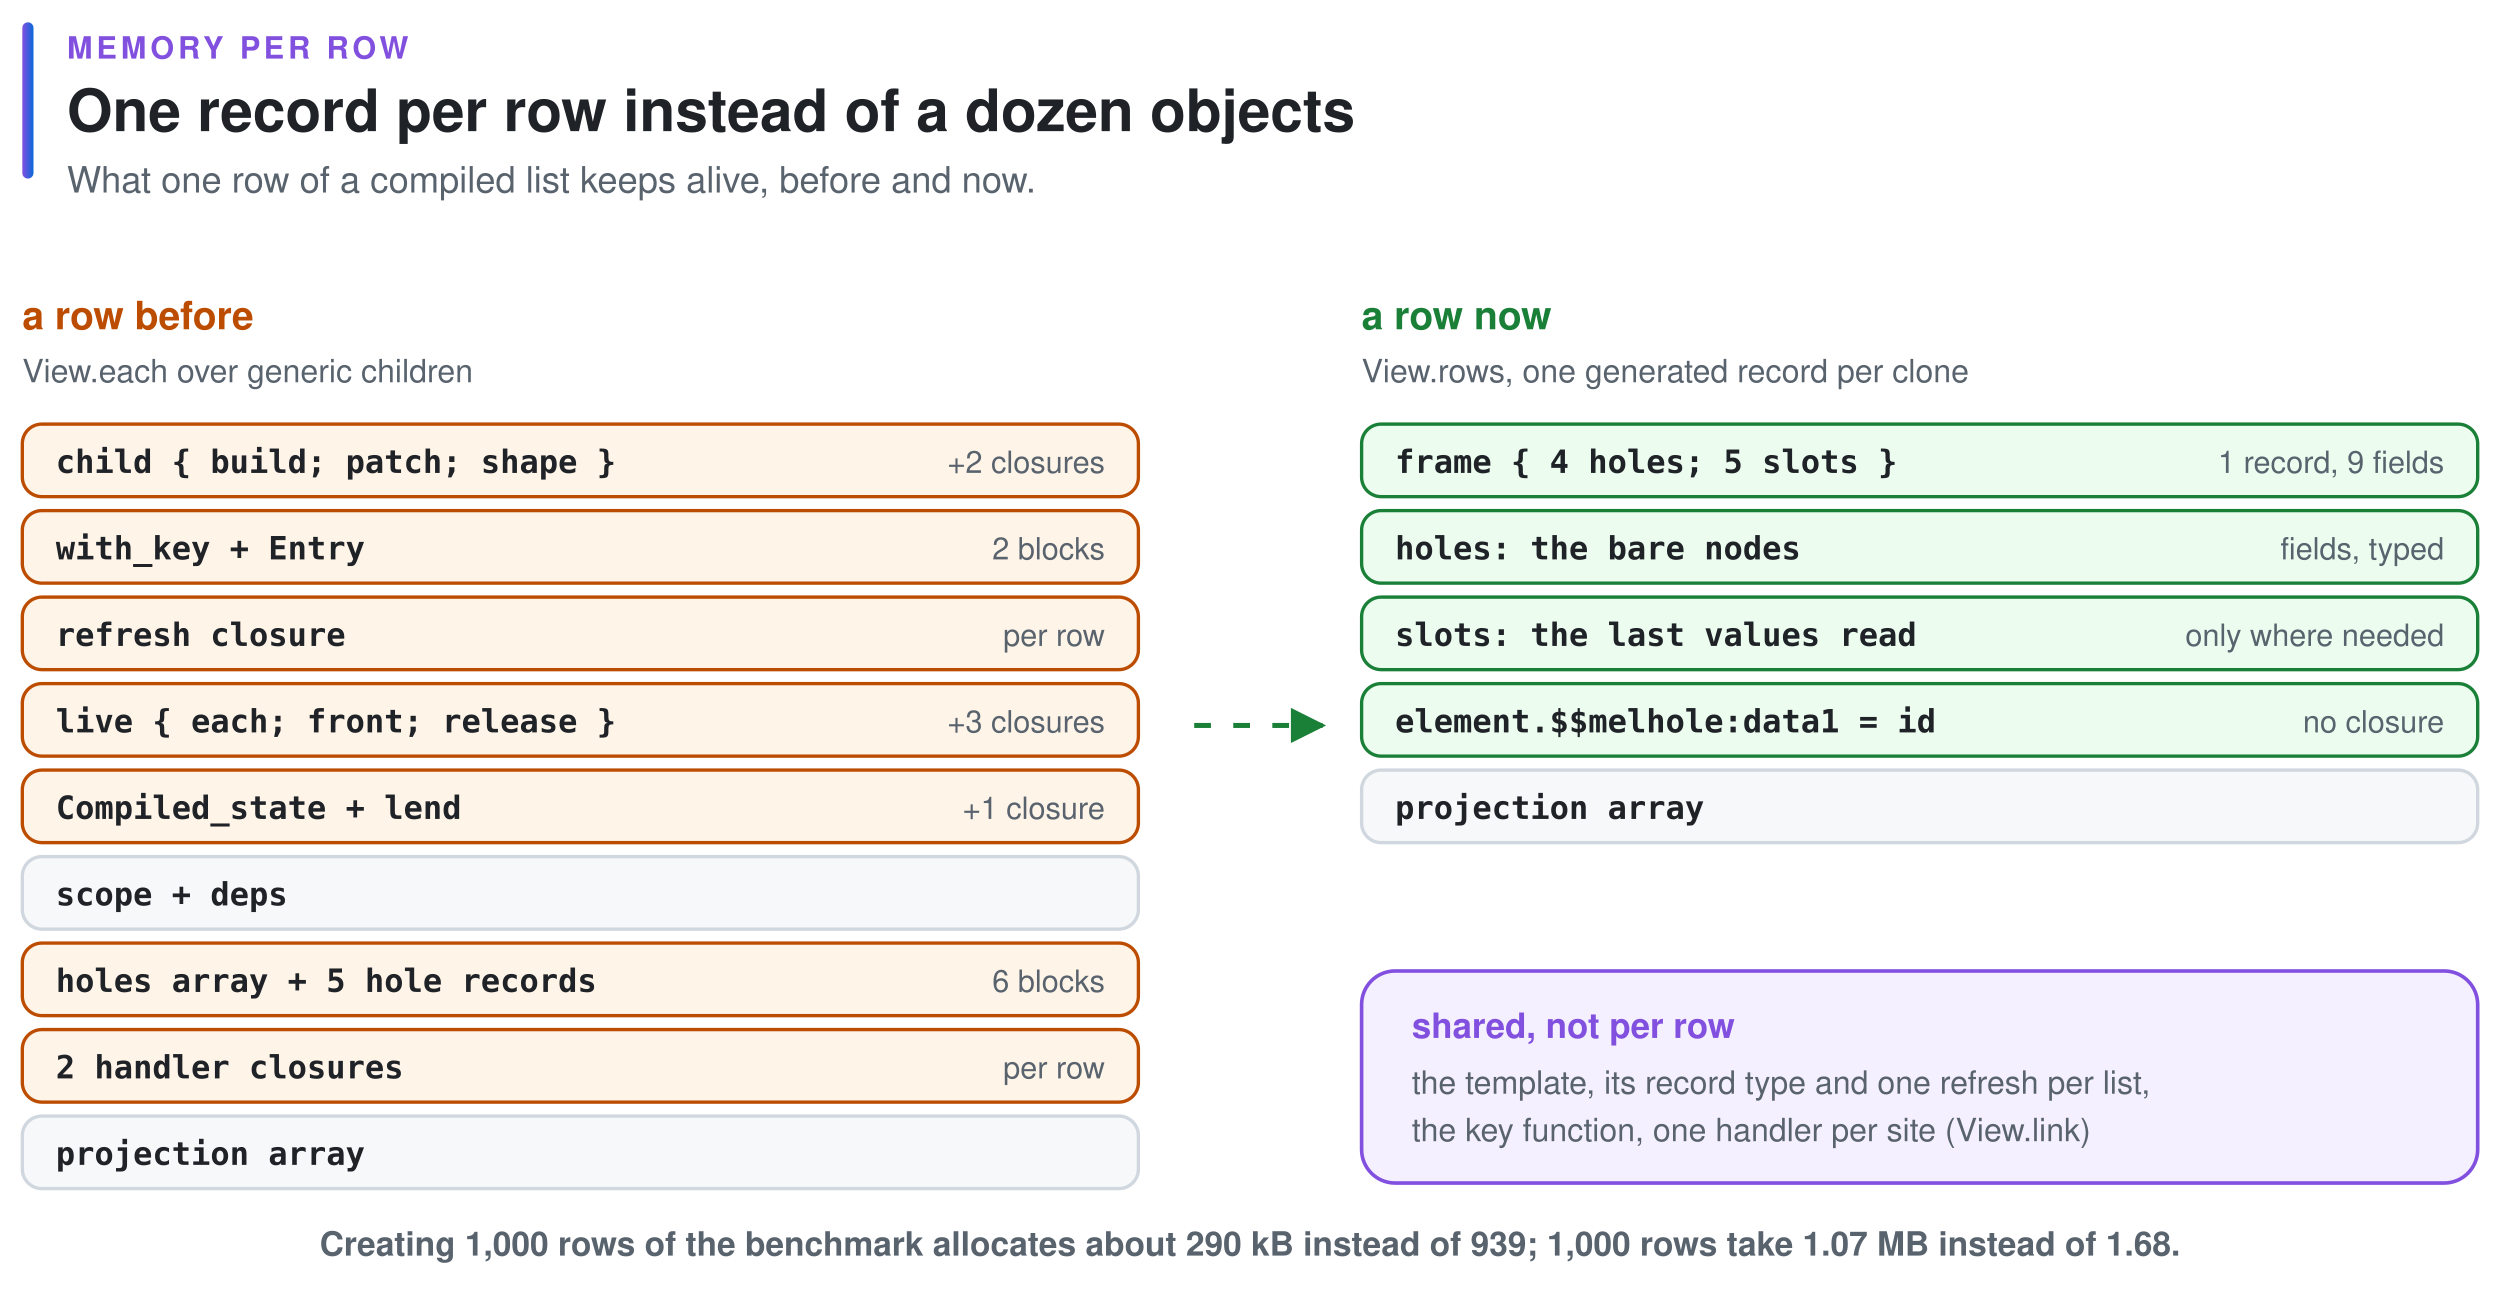
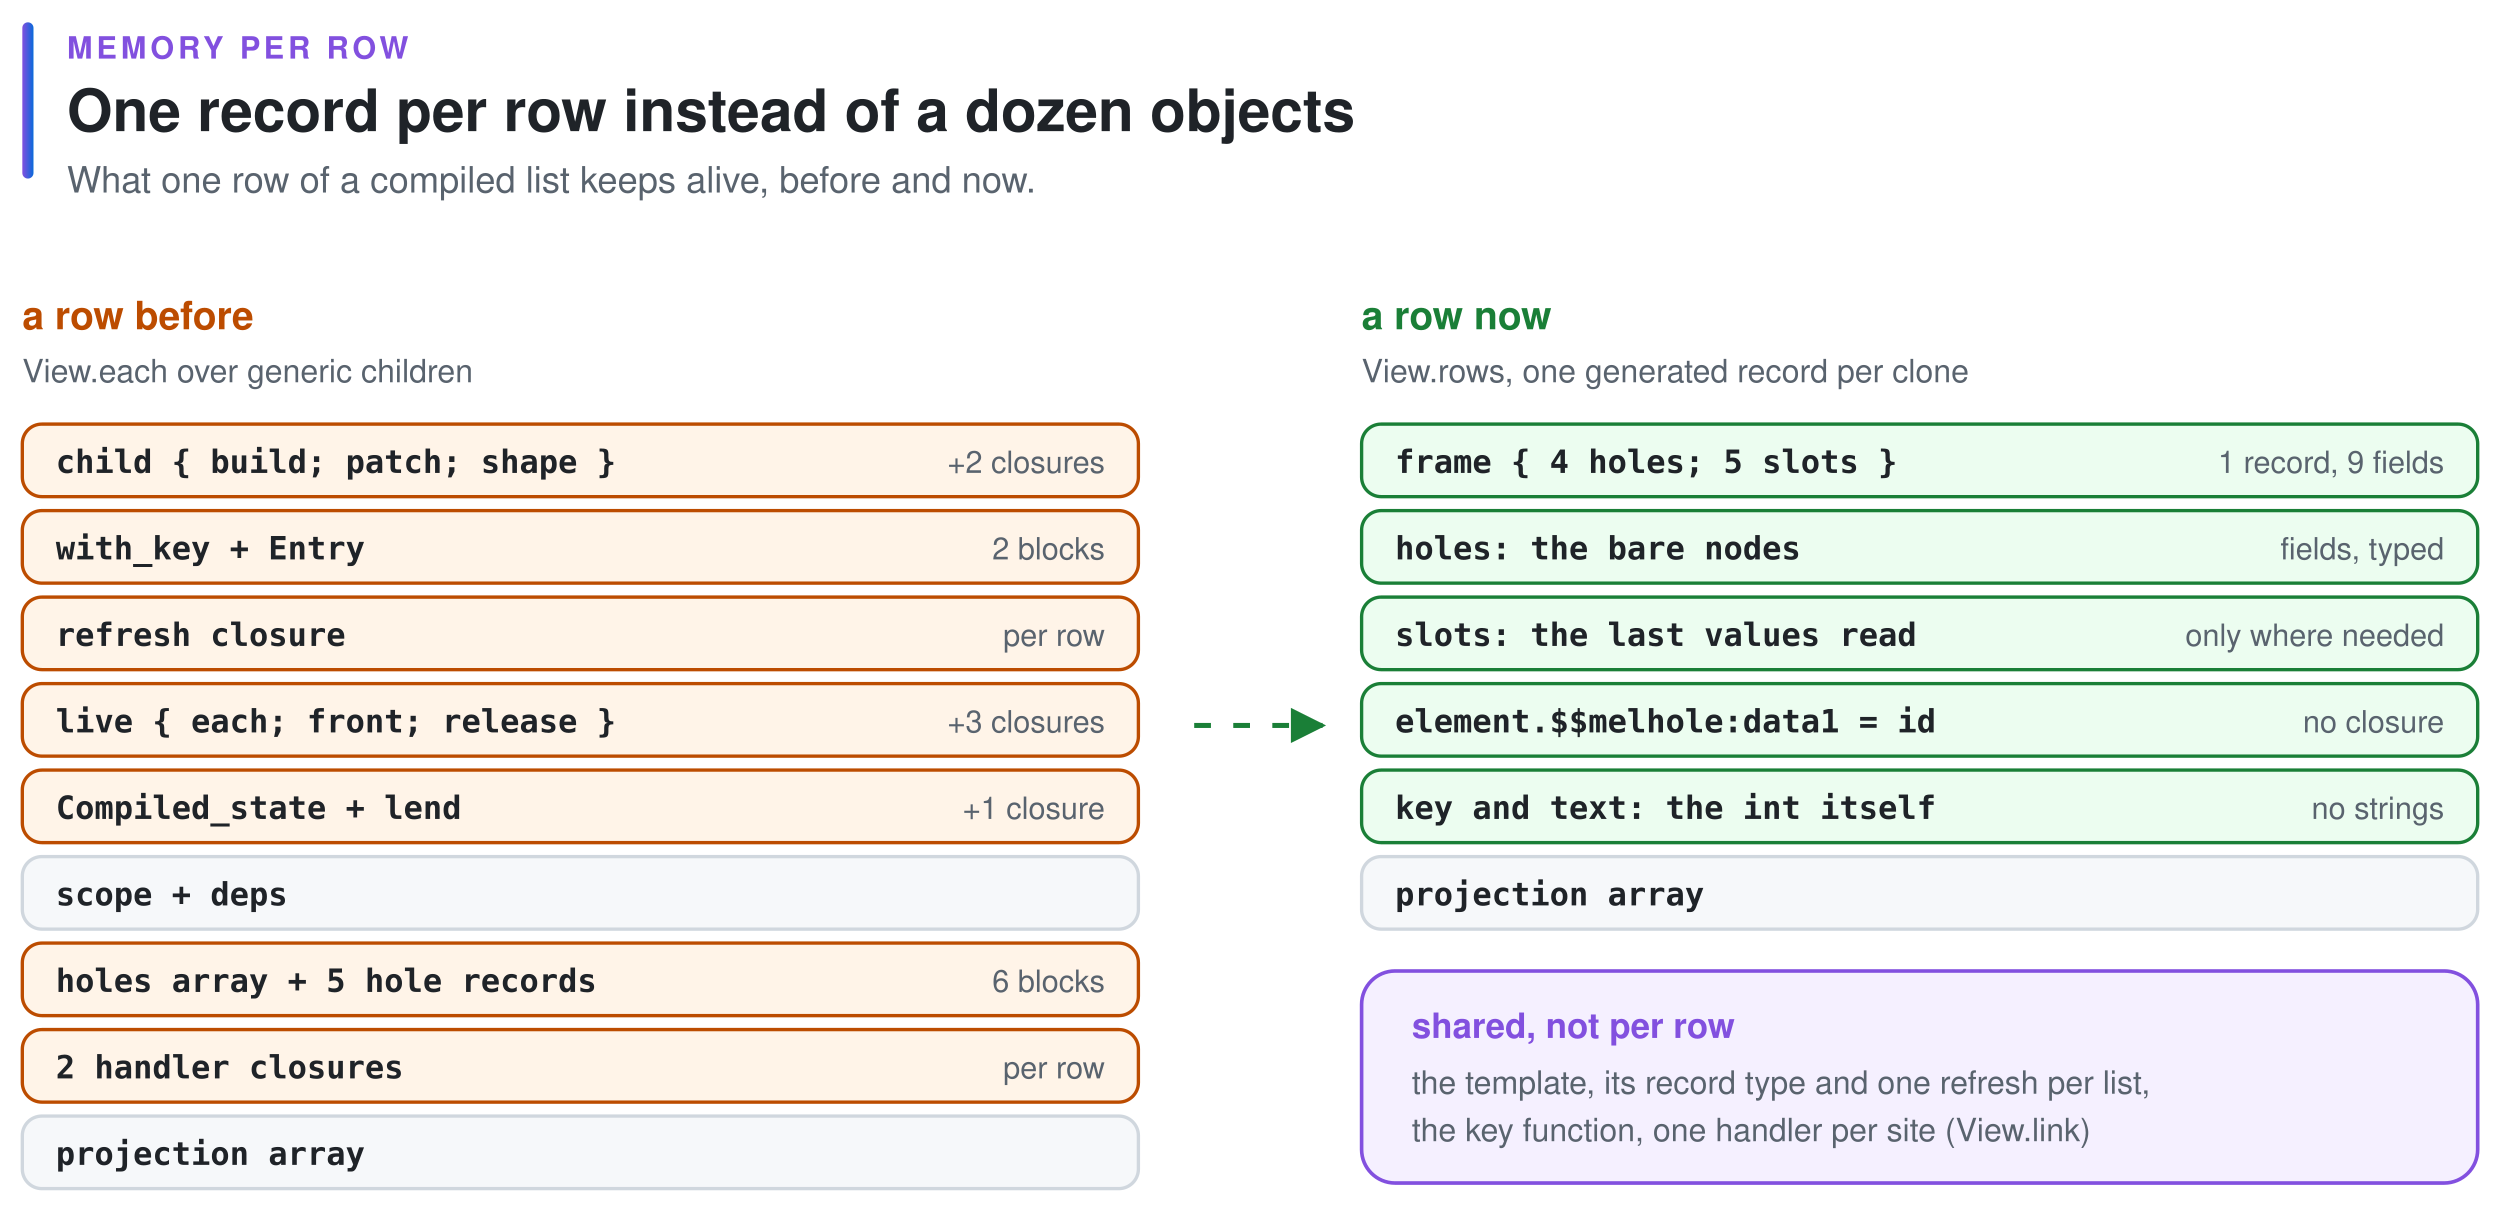
- <svg xmlns="http://www.w3.org/2000/svg" viewBox="-8 -8 896 466" width="896" height="466" role="img" aria-label="One record per row instead of a dozen objects. What one row of a compiled list keeps alive, before and now. What one row of a compiled list holds. Before: a child description with build and patch closures, a with_key wrapper, a refresh closure, a mounted child with three closures, a compiled state with a lend closure, a scope with its deps, a holes array with five hole records, two handler closures and a projection array. Now: one record per row, a frame the compiler generates for the template, with the row's 4 hole nodes and 5 slots for the last values read, only where a value needs one; the handler data as a property of the element, and the projection array. The template, its record type, one refresh per list, the key function and one handler per site are shared. Creating 1,000 rows allocates about 290 kB instead of 939, and 1,000 rows take 1.07 MB instead of 1.68">
+ <svg xmlns="http://www.w3.org/2000/svg" viewBox="-8 -8 896 440" width="896" height="440" role="img" aria-label="One record per row instead of a dozen objects. What one row of a compiled list keeps alive, before and now. What one row of a compiled list holds. Before: a child description with build and patch closures, a with_key wrapper, a refresh closure, a mounted child with three closures, a compiled state with a lend closure, a scope with its deps, a holes array with five hole records, two handler closures and a projection array. Now: one record per row, a frame the compiler generates for the template, with the row's 4 hole nodes and 5 slots for the last values read, only where a value needs one; the handler data as a property of the element, the key and the number text as the int itself, with no string made, and the projection array. The template, its record type, one refresh per list, the key function and one handler per site are shared">
  <style>text { font-family: -apple-system, BlinkMacSystemFont, 'Segoe UI', Helvetica, Arial, sans-serif; fill: #1f2328; }.mono { font-family: ui-monospace, SFMono-Regular, Menlo, Consolas, monospace; white-space: pre; }.muted { fill: #59636e; } .faint { fill: #8c959f; }.accent { fill: #8250df; } .green { fill: #1a7f37; }.orange { fill: #bc4c00; } .blue { fill: #0969da; }.flow { stroke-dasharray: 6 8; animation: flow 1.1s linear infinite; }@keyframes flow { to { stroke-dashoffset: -28; } }.pulse { animation: pulse 2.2s ease-in-out infinite; }@keyframes pulse { 0%, 100% { opacity: 1; } 50% { opacity: 0.35; } }@media (prefers-reduced-motion: reduce) { .flow, .pulse { animation: none; } }</style>
  <defs>
    <marker id="arrow-muted" viewBox="0 0 10 10" refX="9" refY="5" markerWidth="7" markerHeight="7" orient="auto-start-reverse">
      <path d="M0,0 L10,5 L0,10 z" fill="#59636e" />
    </marker>
    <marker id="arrow-accent" viewBox="0 0 10 10" refX="9" refY="5" markerWidth="7" markerHeight="7" orient="auto-start-reverse">
      <path d="M0,0 L10,5 L0,10 z" fill="#8250df" />
    </marker>
    <marker id="arrow-green" viewBox="0 0 10 10" refX="9" refY="5" markerWidth="7" markerHeight="7" orient="auto-start-reverse">
      <path d="M0,0 L10,5 L0,10 z" fill="#1a7f37" />
    </marker>
    <marker id="arrow-orange" viewBox="0 0 10 10" refX="9" refY="5" markerWidth="7" markerHeight="7" orient="auto-start-reverse">
      <path d="M0,0 L10,5 L0,10 z" fill="#bc4c00" />
    </marker>
    <marker id="arrow-blue" viewBox="0 0 10 10" refX="9" refY="5" markerWidth="7" markerHeight="7" orient="auto-start-reverse">
      <path d="M0,0 L10,5 L0,10 z" fill="#0969da" />
    </marker>
    <filter id="lift" x="-5%" y="-5%" width="110%" height="125%">
      <feDropShadow dx="0" dy="2" stdDeviation="3" flood-color="#1f2328" flood-opacity="0.10" />
    </filter>
    <linearGradient id="glow" x1="0" y1="0" x2="1" y2="0">
      <stop offset="0" stop-color="#8250df" />
      <stop offset="1" stop-color="#0969da" />
    </linearGradient>
  </defs>
  <rect x="0" y="0" width="4" height="56" rx="2" fill="url(#glow)" />
  <text letter-spacing="1.4" x="16" y="13" font-size="11" xml:space="preserve" class="accent" font-weight="800">MEMORY PER ROW</text>
  <text x="16" y="39" font-size="21" xml:space="preserve" font-weight="800">One record per row instead of a dozen objects</text>
  <text x="16" y="61" font-size="13" xml:space="preserve" class="muted">What one row of a compiled list keeps alive, before and now.</text>
  <line x1="0" y1="76" x2="880" y2="76" stroke="url(#glow)" stroke-width="1.2" opacity="0.35" />
  <g transform="translate(0 92)">
    <text x="0" y="18" font-size="14" xml:space="preserve" class="orange" font-weight="700">a row before</text>
    <text x="0" y="37" font-size="11.5" xml:space="preserve" class="muted">View.each over generic children</text>
    <rect x="0" y="52" width="400" height="26" rx="7" fill="#fff4e8" stroke="#bc4c00" stroke-width="1.2" />
    <text x="12" y="69.5" font-size="11.5" xml:space="preserve" class="mono" font-weight="600">child { build; patch; shape }</text>
    <text x="388" y="69.5" font-size="11" xml:space="preserve" class="muted" text-anchor="end">+2 closures</text>
    <rect x="0" y="83" width="400" height="26" rx="7" fill="#fff4e8" stroke="#bc4c00" stroke-width="1.2" />
    <text x="12" y="100.5" font-size="11.5" xml:space="preserve" class="mono" font-weight="600">with_key + Entry</text>
    <text x="388" y="100.5" font-size="11" xml:space="preserve" class="muted" text-anchor="end">2 blocks</text>
    <rect x="0" y="114" width="400" height="26" rx="7" fill="#fff4e8" stroke="#bc4c00" stroke-width="1.2" />
    <text x="12" y="131.5" font-size="11.5" xml:space="preserve" class="mono" font-weight="600">refresh closure</text>
    <text x="388" y="131.5" font-size="11" xml:space="preserve" class="muted" text-anchor="end">per row</text>
    <rect x="0" y="145" width="400" height="26" rx="7" fill="#fff4e8" stroke="#bc4c00" stroke-width="1.2" />
    <text x="12" y="162.5" font-size="11.5" xml:space="preserve" class="mono" font-weight="600">live { each; front; release }</text>
    <text x="388" y="162.5" font-size="11" xml:space="preserve" class="muted" text-anchor="end">+3 closures</text>
    <rect x="0" y="176" width="400" height="26" rx="7" fill="#fff4e8" stroke="#bc4c00" stroke-width="1.2" />
    <text x="12" y="193.5" font-size="11.5" xml:space="preserve" class="mono" font-weight="600">Compiled_state + lend</text>
    <text x="388" y="193.5" font-size="11" xml:space="preserve" class="muted" text-anchor="end">+1 closure</text>
    <rect x="0" y="207" width="400" height="26" rx="7" fill="#f6f8fa" stroke="#d0d7de" stroke-width="1.2" />
    <text x="12" y="224.5" font-size="11.5" xml:space="preserve" class="mono" font-weight="600">scope + deps</text>
    <text x="388" y="224.5" font-size="11" xml:space="preserve" class="muted" text-anchor="end" />
    <rect x="0" y="238" width="400" height="26" rx="7" fill="#fff4e8" stroke="#bc4c00" stroke-width="1.2" />
    <text x="12" y="255.5" font-size="11.5" xml:space="preserve" class="mono" font-weight="600">holes array + 5 hole records</text>
    <text x="388" y="255.5" font-size="11" xml:space="preserve" class="muted" text-anchor="end">6 blocks</text>
    <rect x="0" y="269" width="400" height="26" rx="7" fill="#fff4e8" stroke="#bc4c00" stroke-width="1.2" />
    <text x="12" y="286.5" font-size="11.5" xml:space="preserve" class="mono" font-weight="600">2 handler closures</text>
    <text x="388" y="286.5" font-size="11" xml:space="preserve" class="muted" text-anchor="end">per row</text>
    <rect x="0" y="300" width="400" height="26" rx="7" fill="#f6f8fa" stroke="#d0d7de" stroke-width="1.2" />
    <text x="12" y="317.5" font-size="11.5" xml:space="preserve" class="mono" font-weight="600">projection array</text>
    <text x="388" y="317.5" font-size="11" xml:space="preserve" class="muted" text-anchor="end" />
    <text x="480" y="18" font-size="14" xml:space="preserve" class="green" font-weight="700">a row now</text>
    <text x="480" y="37" font-size="11.5" xml:space="preserve" class="muted">View.rows, one generated record per clone</text>
    <rect x="480" y="52" width="400" height="26" rx="7" fill="#ecfdf0" stroke="#1a7f37" stroke-width="1.2" />
    <text x="492" y="69.5" font-size="11.5" xml:space="preserve" class="mono" font-weight="600">frame { 4 holes; 5 slots }</text>
    <text x="868" y="69.5" font-size="11" xml:space="preserve" class="muted" text-anchor="end">1 record, 9 fields</text>
    <rect x="480" y="83" width="400" height="26" rx="7" fill="#ecfdf0" stroke="#1a7f37" stroke-width="1.2" />
    <text x="492" y="100.5" font-size="11.5" xml:space="preserve" class="mono" font-weight="600">holes: the bare nodes</text>
    <text x="868" y="100.5" font-size="11" xml:space="preserve" class="muted" text-anchor="end">fields, typed</text>
    <rect x="480" y="114" width="400" height="26" rx="7" fill="#ecfdf0" stroke="#1a7f37" stroke-width="1.2" />
    <text x="492" y="131.5" font-size="11.5" xml:space="preserve" class="mono" font-weight="600">slots: the last values read</text>
    <text x="868" y="131.5" font-size="11" xml:space="preserve" class="muted" text-anchor="end">only where needed</text>
    <rect x="480" y="145" width="400" height="26" rx="7" fill="#ecfdf0" stroke="#1a7f37" stroke-width="1.2" />
    <text x="492" y="162.5" font-size="11.5" xml:space="preserve" class="mono" font-weight="600">element.$$melhole:data1 = id</text>
    <text x="868" y="162.5" font-size="11" xml:space="preserve" class="muted" text-anchor="end">no closure</text>
-     <rect x="480" y="176" width="400" height="26" rx="7" fill="#f6f8fa" stroke="#d0d7de" stroke-width="1.2" />
-     <text x="492" y="193.5" font-size="11.5" xml:space="preserve" class="mono" font-weight="600">projection array</text>
-     <text x="868" y="193.5" font-size="11" xml:space="preserve" class="muted" text-anchor="end" />
+     <rect x="480" y="176" width="400" height="26" rx="7" fill="#ecfdf0" stroke="#1a7f37" stroke-width="1.2" />
+     <text x="492" y="193.5" font-size="11.5" xml:space="preserve" class="mono" font-weight="600">key and text: the int itself</text>
+     <text x="868" y="193.5" font-size="11" xml:space="preserve" class="muted" text-anchor="end">no strings</text>
+     <rect x="480" y="207" width="400" height="26" rx="7" fill="#f6f8fa" stroke="#d0d7de" stroke-width="1.2" />
+     <text x="492" y="224.5" font-size="11.5" xml:space="preserve" class="mono" font-weight="600">projection array</text>
+     <text x="868" y="224.5" font-size="11" xml:space="preserve" class="muted" text-anchor="end" />
    <rect x="480" y="248" width="400" height="76" rx="12" fill="#f5f0ff" stroke="#8250df" stroke-width="1.3" />
    <text x="498" y="272" font-size="12.5" xml:space="preserve" class="accent" font-weight="700">shared, not per row</text>
    <text x="498" y="292" font-size="11.5" xml:space="preserve" class="muted">the template, its record type and one refresh per list,</text>
    <text x="498" y="309" font-size="11.5" xml:space="preserve" class="muted">the key function, one handler per site (View.link)</text>
    <line x1="420" y1="160" x2="466" y2="160" stroke="#1a7f37" stroke-width="1.8" marker-end="url(#arrow-green)" class="flow" />
-     <text x="440" y="350" font-size="12" xml:space="preserve" class="muted" font-weight="600" text-anchor="middle">Creating 1,000 rows of the benchmark allocates about 290 kB instead of 939; 1,000 rows take 1.07 MB instead of 1.68.</text>
  </g>
</svg>
